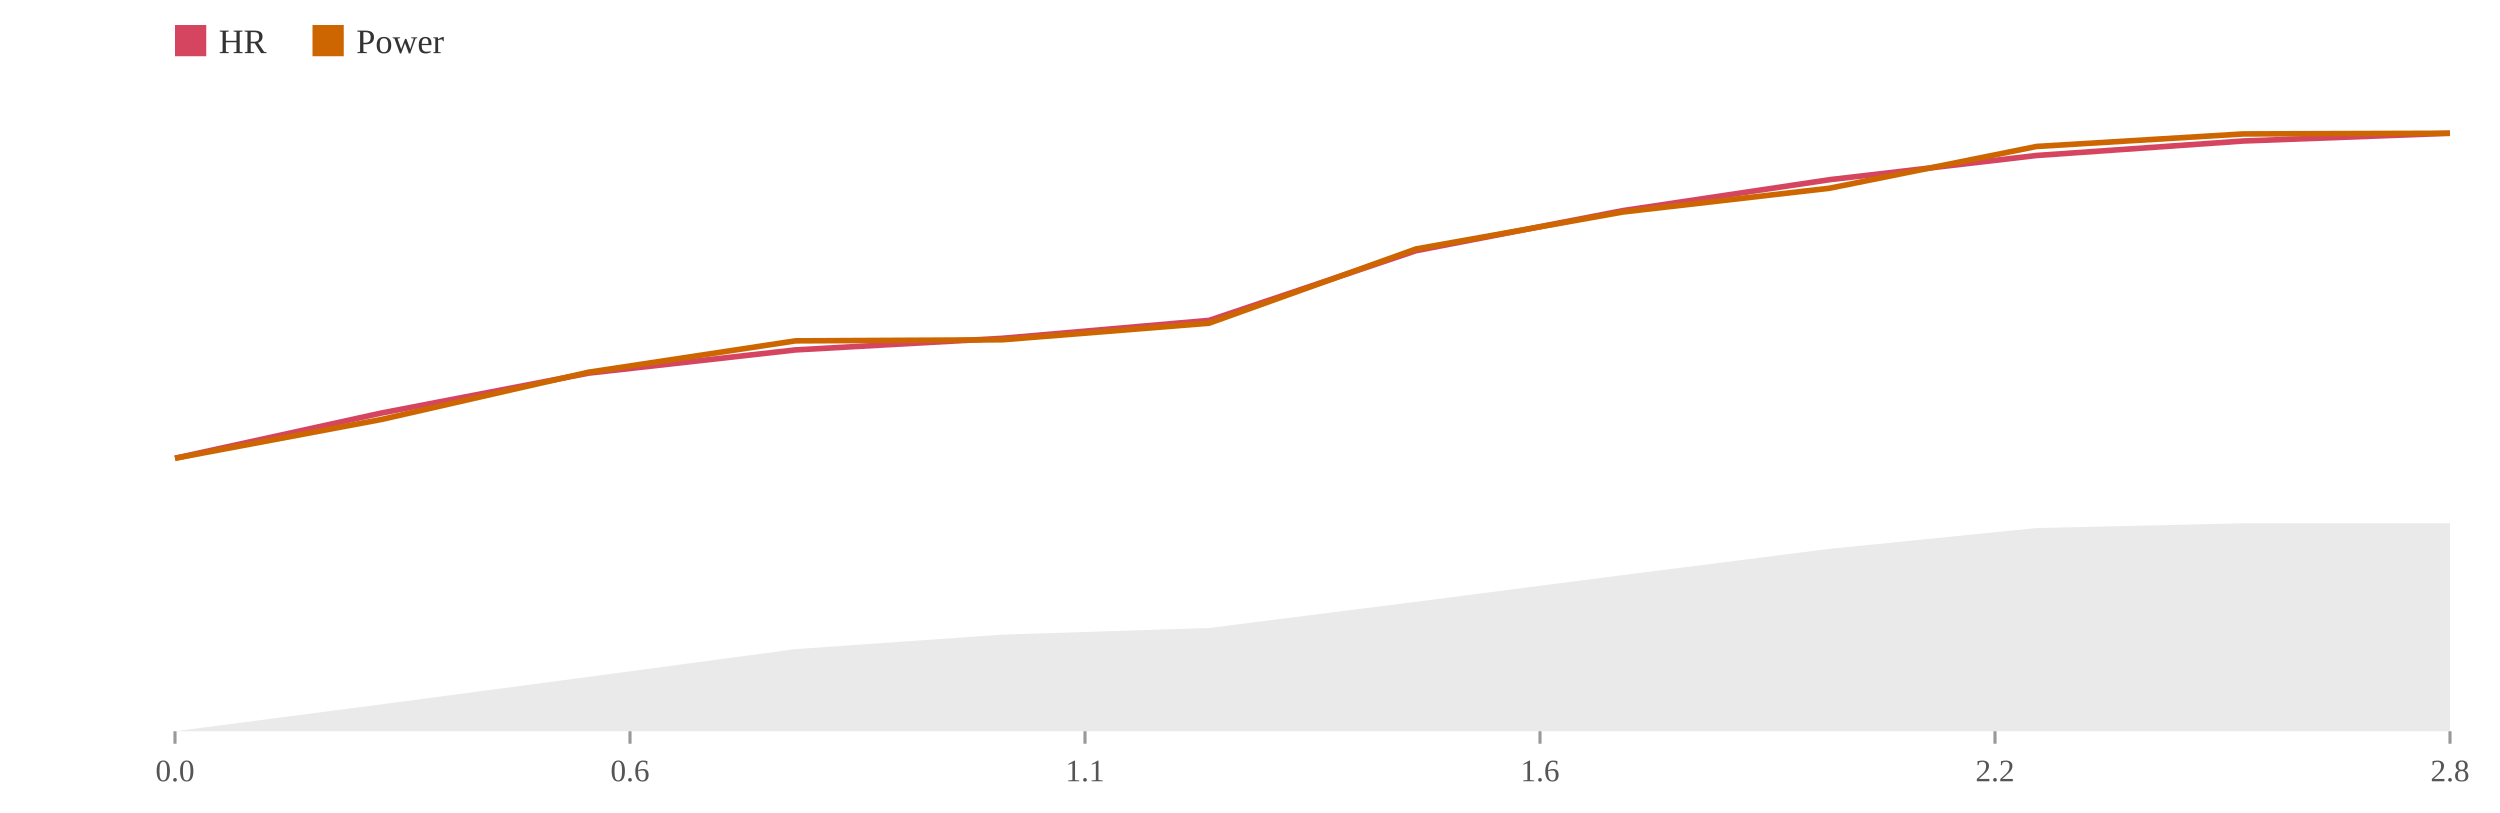
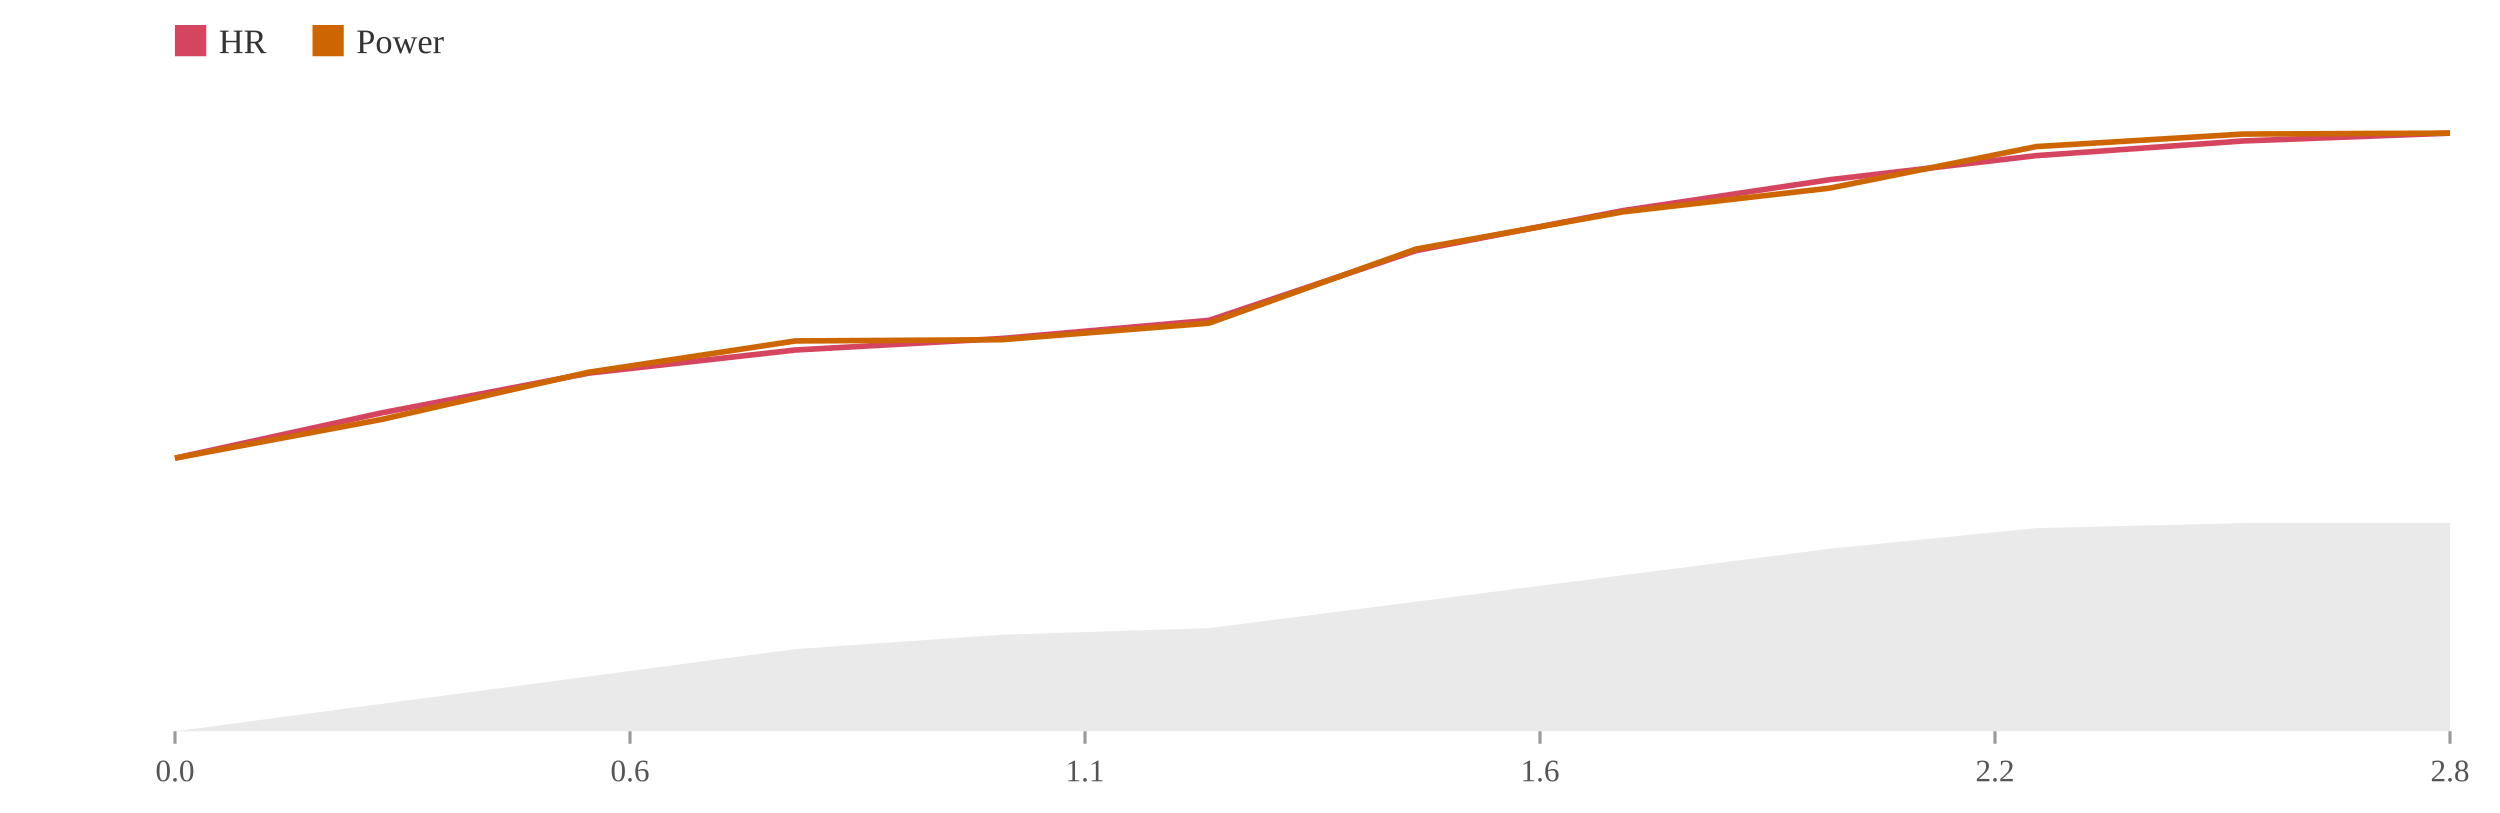
<svg xmlns="http://www.w3.org/2000/svg" width="800" height="260" viewBox="0 0 800 260">
  <g class="backdrop">
-     <path d="M56,234 L122.18,225.37 L188.36,216.59 L254.55,207.72 L320.73,203.08 L386.91,200.95 L453.09,192.57 L519.27,184.03 L585.45,175.63 L651.64,168.98 L717.82,167.44 L784,167.44 L784,234 L56,234 Z" fill="#888" opacity="0.18" />
+     <path d="M56,234 L254.5,207.7 L320.7,203.1 L386.9,201 L585.5,175.6 L651.6,169 L717.8,167.4 L784,167.4 L784,234 L56,234 Z" fill="#888" opacity="0.18" />
  </g>
  <g class="x-axis">
    <g class="x-tick">
      <line x1="56" y1="234" x2="56" y2="238" stroke="#999" stroke-width="1" />
      <text x="56" y="250" text-anchor="middle" font-size="10" fill="#555">0.0</text>
    </g>
    <g class="x-tick">
      <line x1="201.6" y1="234" x2="201.6" y2="238" stroke="#999" stroke-width="1" />
      <text x="201.6" y="250" text-anchor="middle" font-size="10" fill="#555">0.6</text>
    </g>
    <g class="x-tick">
      <line x1="347.2" y1="234" x2="347.2" y2="238" stroke="#999" stroke-width="1" />
      <text x="347.2" y="250" text-anchor="middle" font-size="10" fill="#555">1.1</text>
    </g>
    <g class="x-tick">
      <line x1="492.8" y1="234" x2="492.8" y2="238" stroke="#999" stroke-width="1" />
      <text x="492.8" y="250" text-anchor="middle" font-size="10" fill="#555">1.6</text>
    </g>
    <g class="x-tick">
      <line x1="638.4" y1="234" x2="638.4" y2="238" stroke="#999" stroke-width="1" />
      <text x="638.4" y="250" text-anchor="middle" font-size="10" fill="#555">2.2</text>
    </g>
    <g class="x-tick">
      <line x1="784" y1="234" x2="784" y2="238" stroke="#999" stroke-width="1" />
      <text x="784" y="250" text-anchor="middle" font-size="10" fill="#555">2.8</text>
    </g>
  </g>
  <g class="series">
-     <polyline points="56,146.64 122.18,132.14 188.36,119.4 254.55,111.97 320.73,108.26 386.91,102.52 453.09,80.23 519.27,67.4 585.45,57.5 651.64,49.76 717.82,45.12 784,42.64" fill="none" stroke="#d5455f" stroke-width="1.8" />
-     <polyline points="56,146.64 122.18,134.2 188.36,119.1 254.55,109.07 320.73,108.73 386.91,103.42 453.09,79.67 519.27,67.85 585.45,60.23 651.64,46.87 717.82,42.86 784,42.64" fill="none" stroke="#cd6600" stroke-width="1.8" />
+     <polyline points="56,146.6 122.2,132.1 188.4,119.4 254.5,112 320.7,108.3 386.9,102.5 453.1,80.2 519.3,67.4 585.5,57.5 651.6,49.8 717.8,45.1 784,42.6" fill="none" stroke="#d5455f" stroke-width="1.8" />
+     <polyline points="56,146.6 122.2,134.2 188.4,119.1 254.5,109.1 320.7,108.7 386.9,103.4 453.1,79.7 519.3,67.8 585.5,60.2 651.6,46.9 717.8,42.9 784,42.6" fill="none" stroke="#cd6600" stroke-width="1.8" />
  </g>
  <g class="legend">
    <g class="legend-item">
      <rect x="56" y="8" width="10" height="10" fill="#d5455f" />
      <text x="70" y="17" font-size="11" fill="#333">HR</text>
    </g>
    <g class="legend-item">
      <rect x="100" y="8" width="10" height="10" fill="#cd6600" />
      <text x="114" y="17" font-size="11" fill="#333">Power</text>
    </g>
  </g>
</svg>
